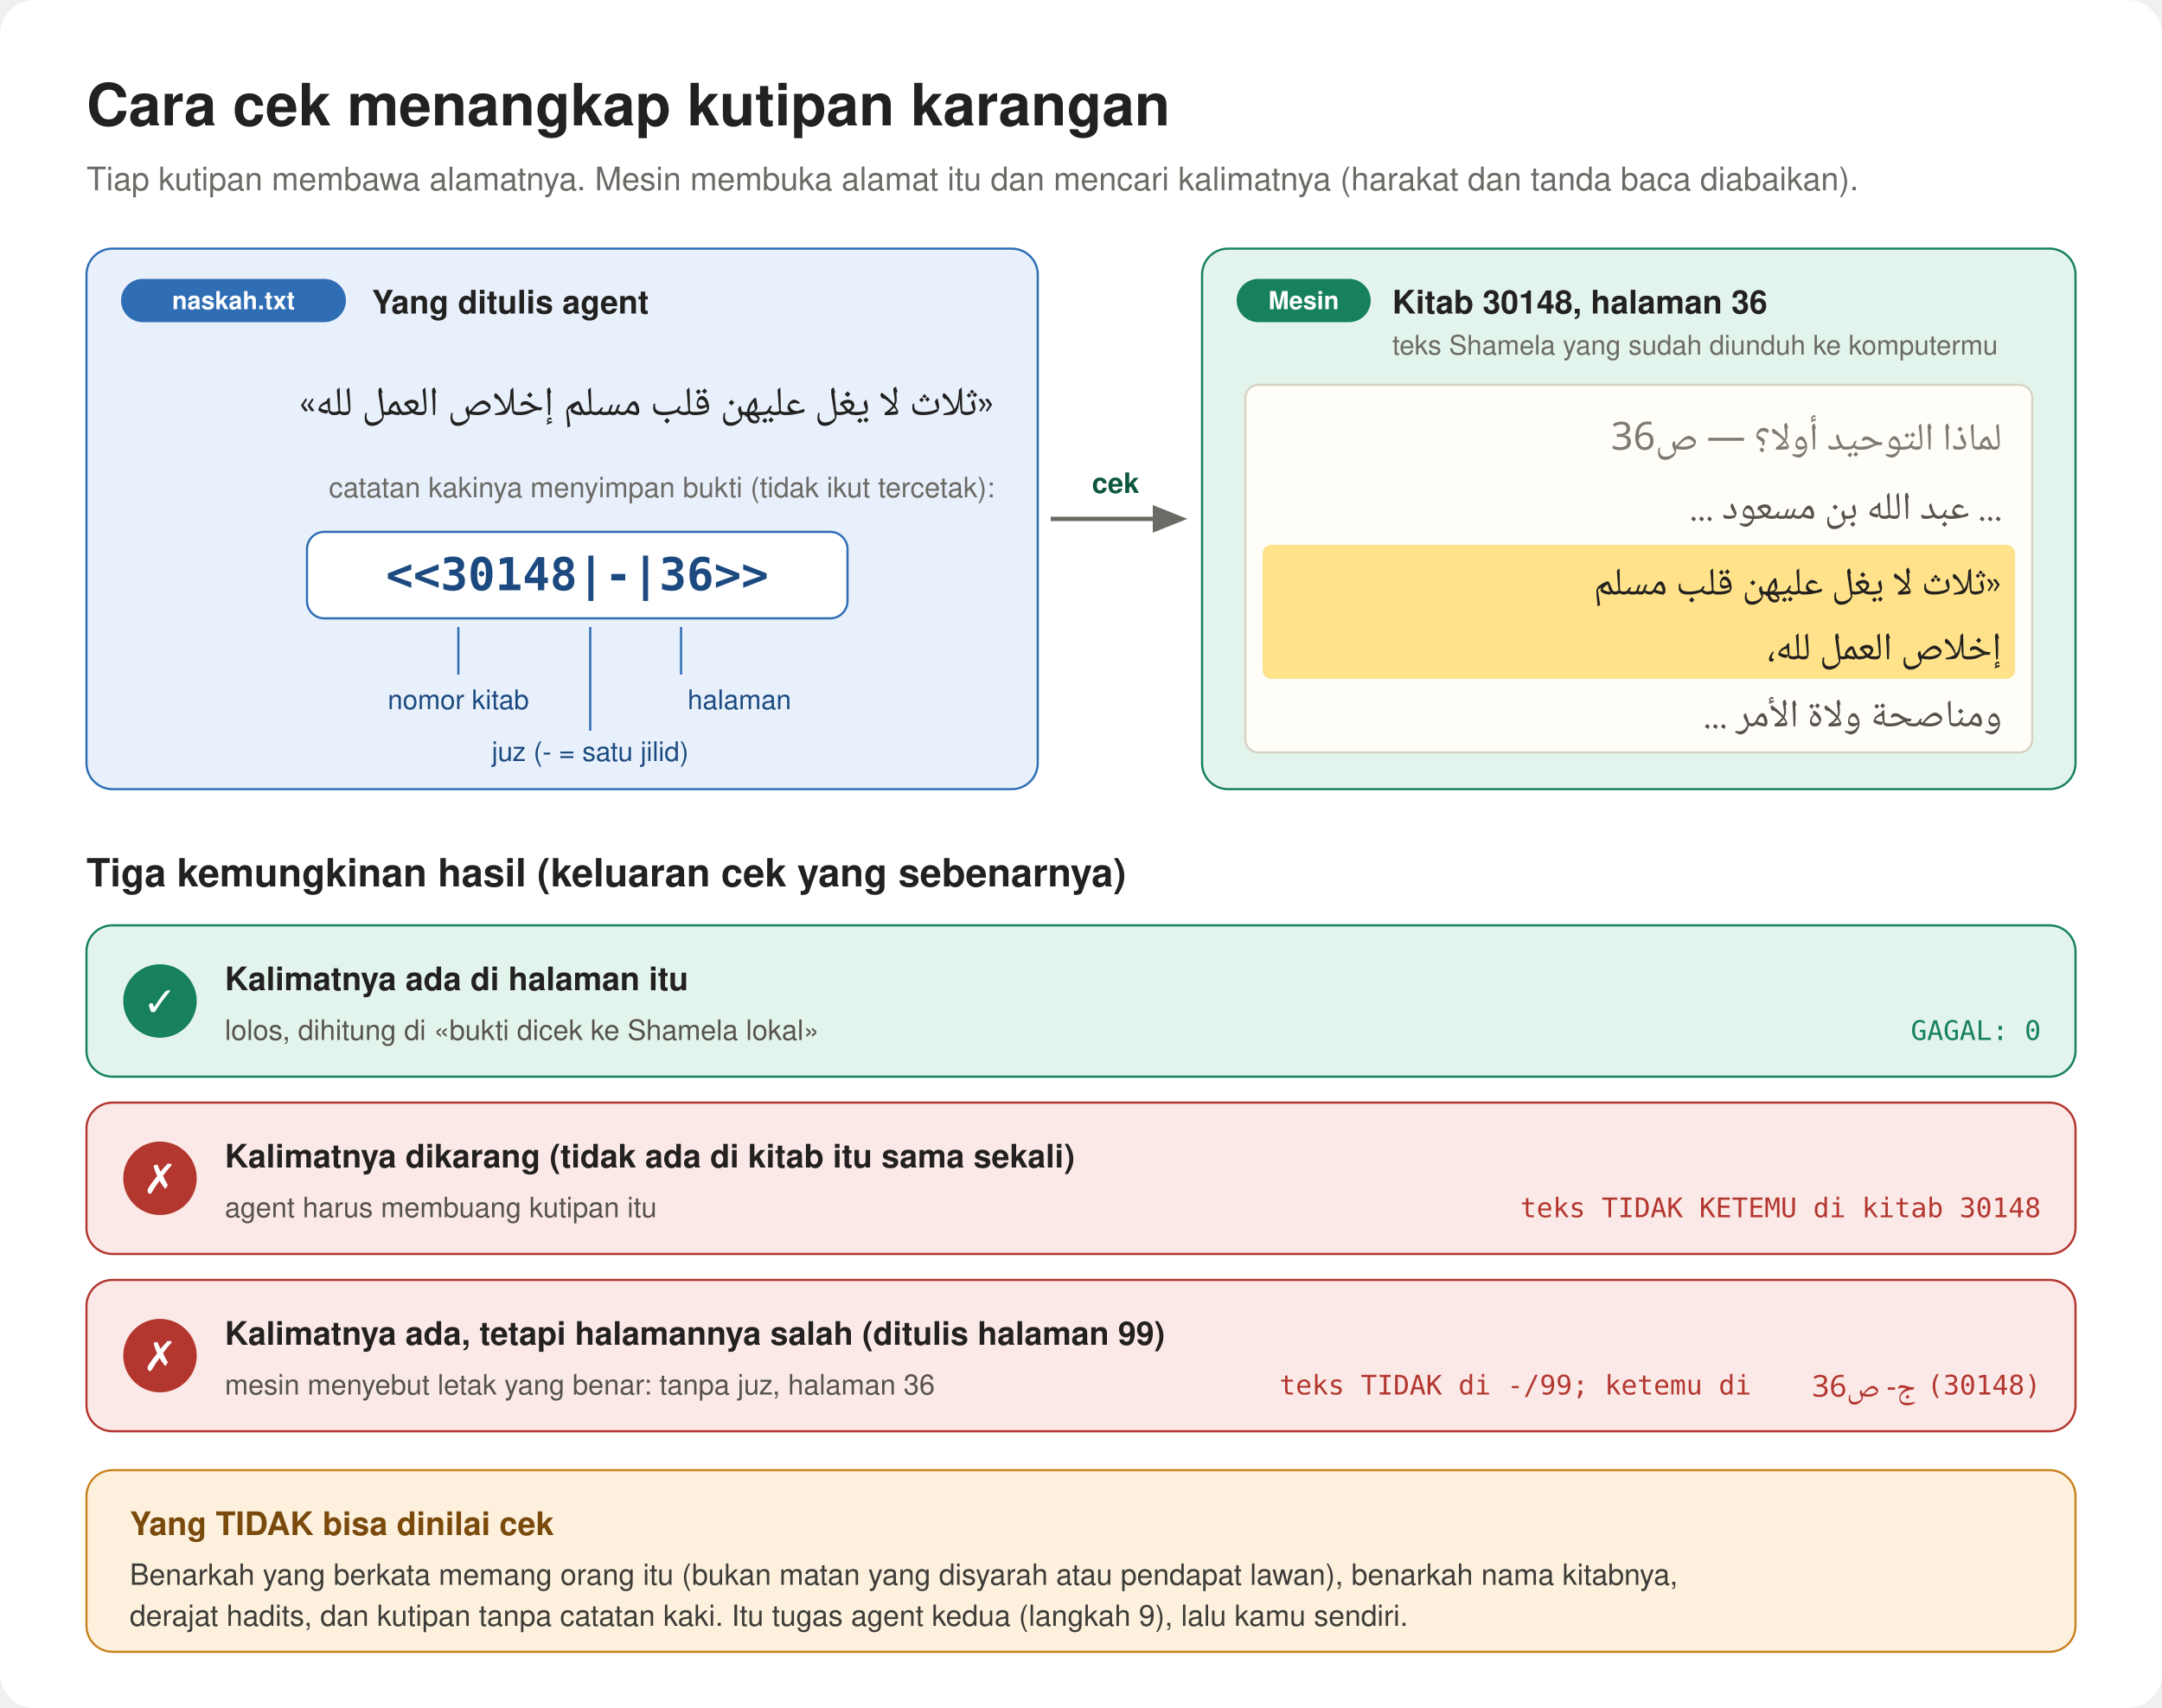
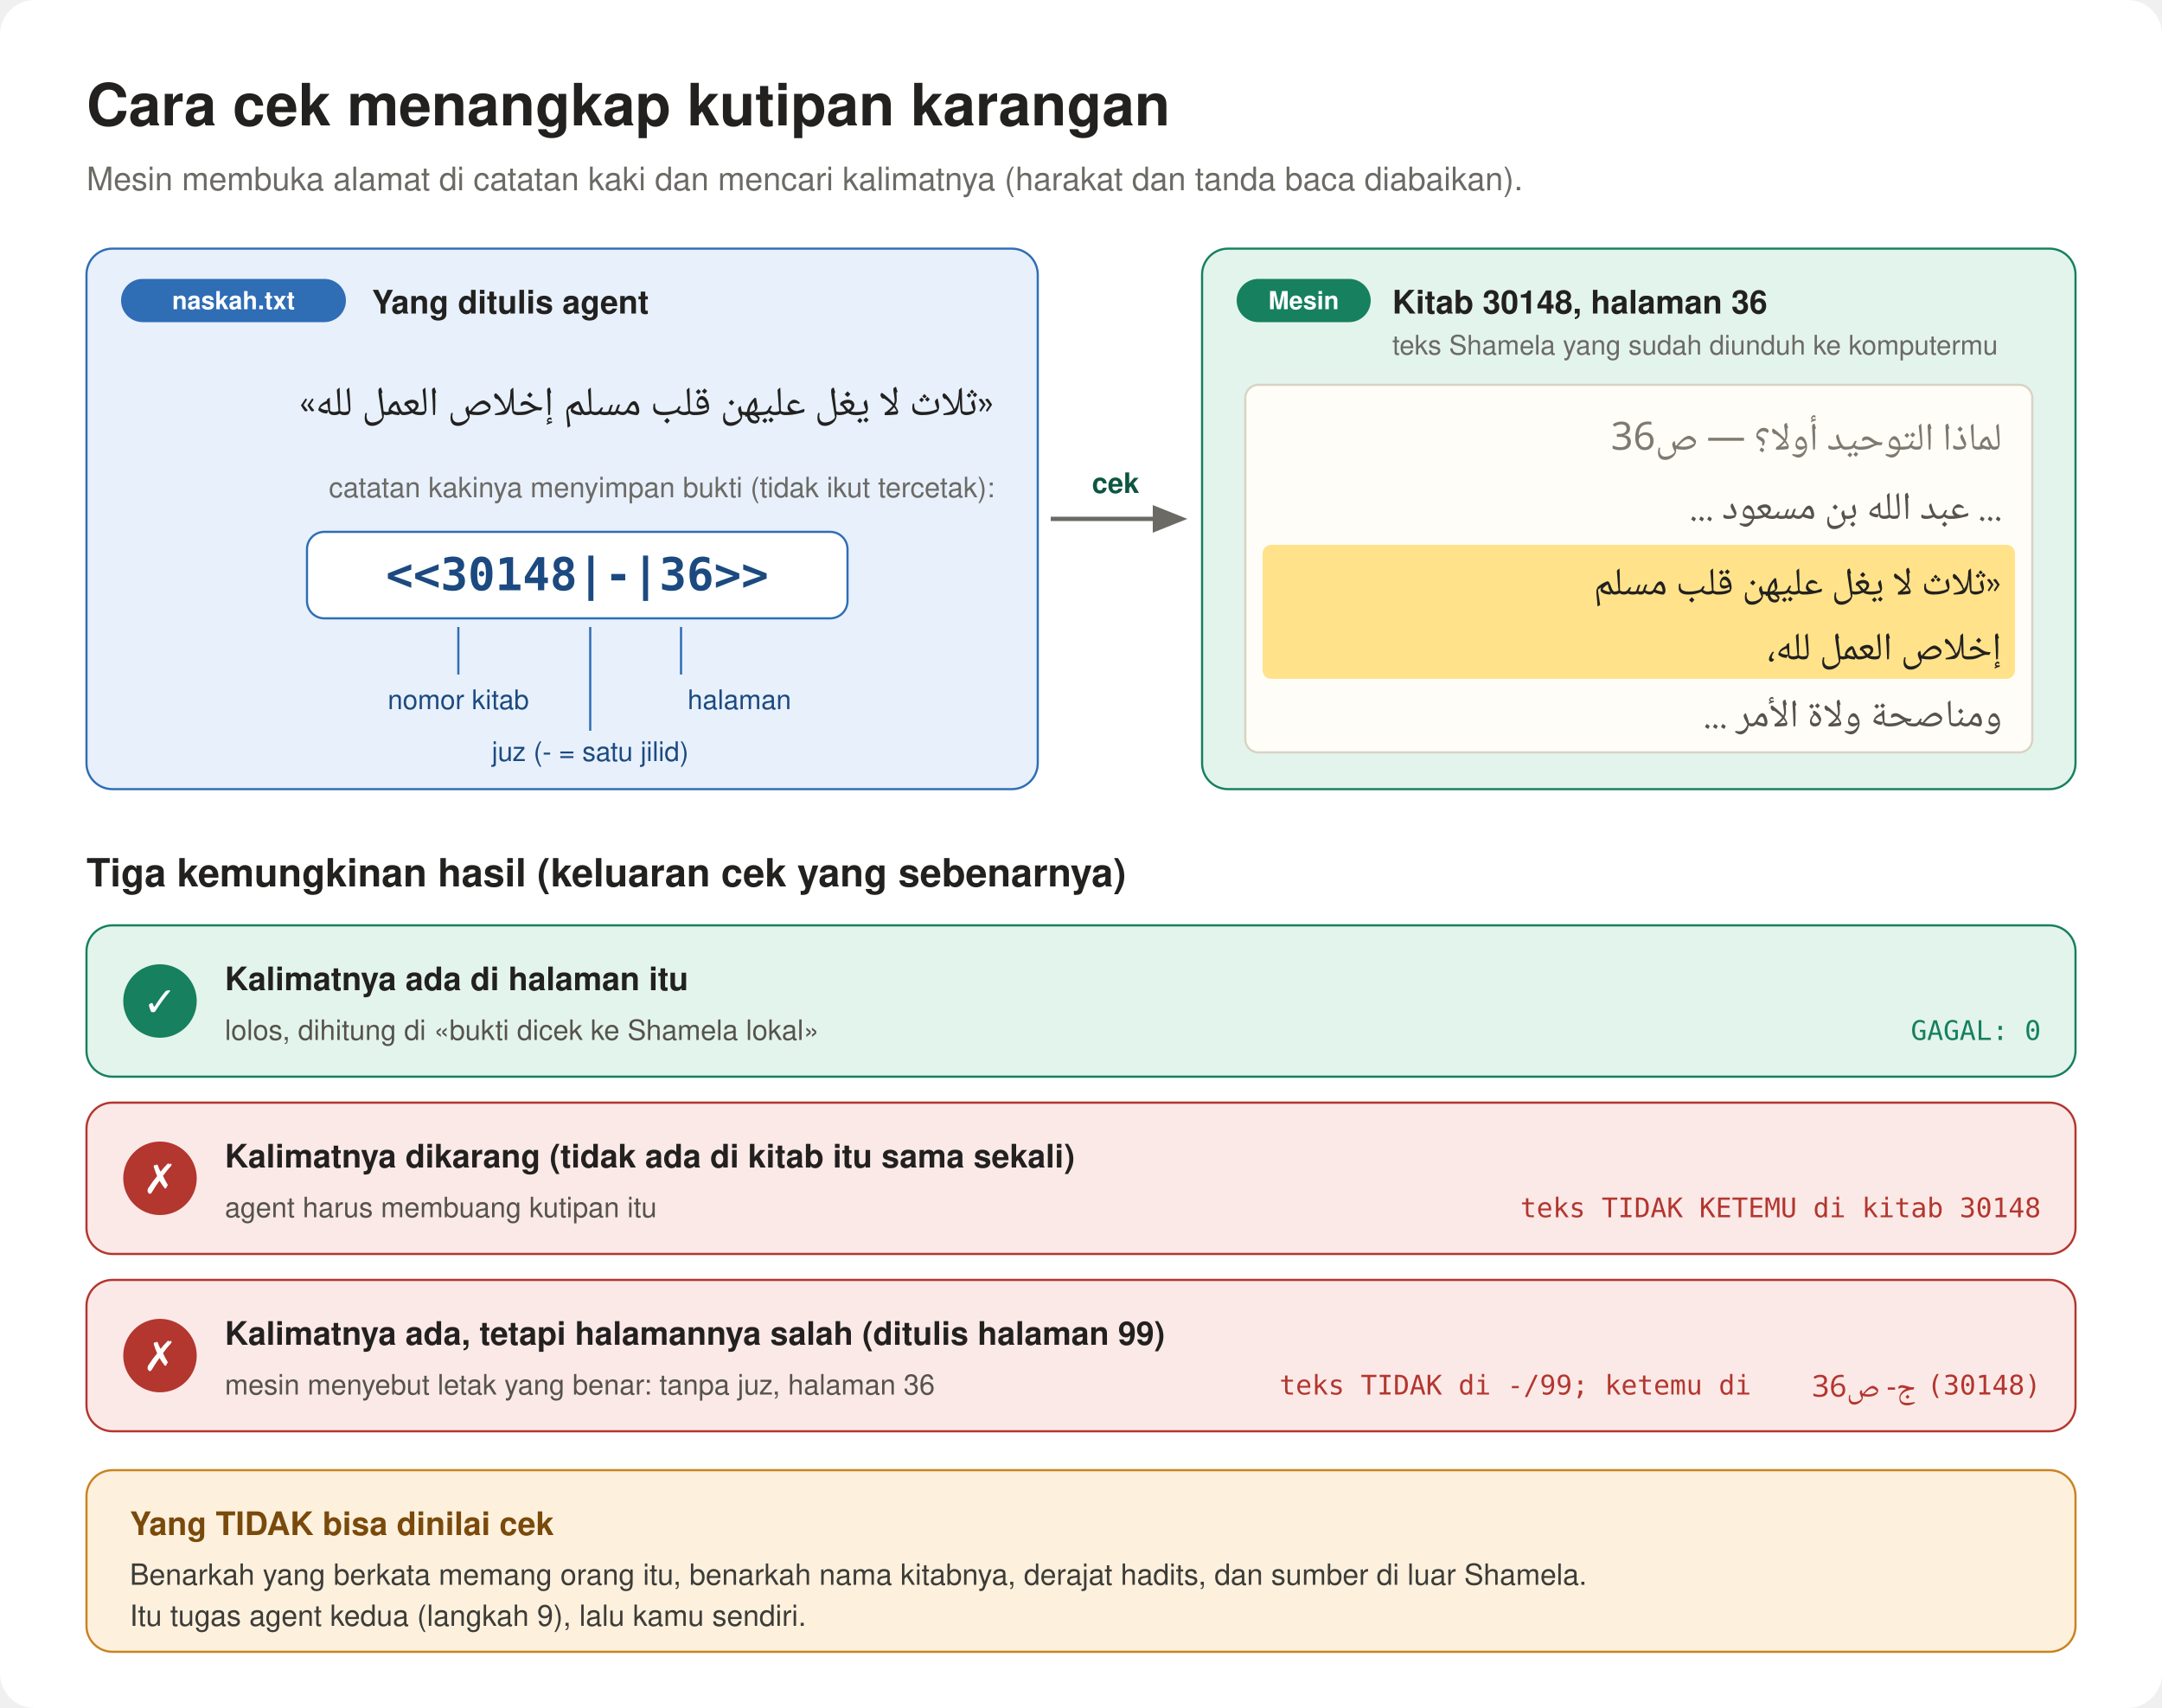
<svg xmlns="http://www.w3.org/2000/svg" viewBox="0 0 1000 790" width="1000" height="790" role="img" font-family="Segoe UI, Helvetica, Arial, sans-serif">
  <defs>
    <marker id="p" viewBox="0 0 10 10" refX="8" refY="5" markerWidth="8" markerHeight="8" orient="auto">
      <path d="M0 1L10 5L0 9z" fill="#6b6a65" />
    </marker>
  </defs>
  <rect width="1000" height="790" rx="16" fill="#ffffff" />
  <text x="40" y="58" font-size="27" font-weight="700" fill="#22211f">Cara cek menangkap kutipan karangan</text>
-   <text x="40" y="88" font-size="15" fill="#6b6a65">Tiap kutipan membawa alamatnya. Mesin membuka alamat itu dan mencari kalimatnya (harakat dan tanda baca diabaikan).</text>
+   <text x="40" y="88" font-size="15" fill="#6b6a65">Mesin membuka alamat di catatan kaki dan mencari kalimatnya (harakat dan tanda baca diabaikan).</text>
  <rect x="40" y="115" width="440" height="250" rx="12" fill="#e7f0fb" stroke="#2f6db5" />
  <rect x="56" y="129" width="104" height="20" rx="10" fill="#2f6db5" />
  <text x="108" y="143" font-size="11.5" font-weight="700" fill="#fff" text-anchor="middle">naskah.txt</text>
  <text x="172" y="145" font-size="15" font-weight="700" fill="#22211f">Yang ditulis agent</text>
  <text x="460" y="192" font-size="19" font-family="Traditional Arabic, Amiri, Noto Naskh Arabic, Segoe UI, sans-serif" direction="rtl" text-anchor="start" fill="#22211f">«ثلاث لا يغل عليهن قلب مسلم إخلاص العمل لله»</text>
  <text x="460" y="230" font-size="13" fill="#6b6a65" text-anchor="end">catatan kakinya menyimpan bukti (tidak ikut tercetak):</text>
  <rect x="142" y="246" width="250" height="40" rx="8" fill="#ffffff" stroke="#2f6db5" />
  <text x="267" y="273" font-size="21" font-weight="700" font-family="Consolas, Menlo, monospace" text-anchor="middle" fill="#1c4a80">&lt;&lt;30148|-|36&gt;&gt;</text>
  <path d="M212 290V312" stroke="#2f6db5" />
  <text x="212" y="328" font-size="12.5" fill="#1c4a80" text-anchor="middle">nomor kitab</text>
  <path d="M273 290V338" stroke="#2f6db5" />
  <text x="273" y="352" font-size="12.5" fill="#1c4a80" text-anchor="middle">juz (- = satu jilid)</text>
  <path d="M315 290V312" stroke="#2f6db5" />
  <text x="342" y="328" font-size="12.5" fill="#1c4a80" text-anchor="middle">halaman</text>
  <path d="M486 240H546" stroke="#6b6a65" stroke-width="2" marker-end="url(#p)" />
  <text x="516" y="228" font-size="13" font-weight="700" fill="#0d5640" text-anchor="middle">cek</text>
  <rect x="556" y="115" width="404" height="250" rx="12" fill="#e3f4ec" stroke="#16805f" />
  <rect x="572" y="129" width="62" height="20" rx="10" fill="#16805f" />
  <text x="603" y="143" font-size="11.5" font-weight="700" fill="#fff" text-anchor="middle">Mesin</text>
  <text x="644" y="145" font-size="15" font-weight="700" fill="#22211f">Kitab 30148, halaman 36</text>
  <text x="644" y="164" font-size="12.5" fill="#6b6a65">teks Shamela yang sudah diunduh ke komputermu</text>
  <rect x="576" y="178" width="364" height="170" rx="6" fill="#fffdf7" stroke="#d8d3c4" />
  <text x="926" y="208" font-size="18" font-family="Traditional Arabic, Amiri, Noto Naskh Arabic, Segoe UI, sans-serif" direction="rtl" text-anchor="start" fill="#7d7a70">لماذا التوحيد أولا؟ — ص36</text>
  <text x="926" y="240" font-size="18" font-family="Traditional Arabic, Amiri, Noto Naskh Arabic, Segoe UI, sans-serif" direction="rtl" text-anchor="start" fill="#55534c">... عبد الله بن مسعود ...</text>
  <rect x="584" y="252" width="348" height="62" rx="4" fill="#ffe28a" />
  <text x="926" y="275" font-size="18" font-family="Traditional Arabic, Amiri, Noto Naskh Arabic, Segoe UI, sans-serif" direction="rtl" text-anchor="start" fill="#22211f">«ثلاث لا يغل عليهن قلب مسلم</text>
  <text x="926" y="305" font-size="18" font-family="Traditional Arabic, Amiri, Noto Naskh Arabic, Segoe UI, sans-serif" direction="rtl" text-anchor="start" fill="#22211f">إخلاص العمل لله،</text>
  <text x="926" y="336" font-size="18" font-family="Traditional Arabic, Amiri, Noto Naskh Arabic, Segoe UI, sans-serif" direction="rtl" text-anchor="start" fill="#55534c">ومناصحة ولاة الأمر ...</text>
  <text x="40" y="410" font-size="18" font-weight="700" fill="#22211f">Tiga kemungkinan hasil (keluaran cek yang sebenarnya)</text>
  <rect x="40" y="428" width="920" height="70" rx="12" fill="#e3f4ec" stroke="#16805f" />
  <circle cx="74" cy="463" r="17" fill="#16805f" />
  <text x="74" y="470" font-size="19" font-weight="700" fill="#fff" text-anchor="middle">✓</text>
  <text x="104" y="458" font-size="15" font-weight="700" fill="#22211f">Kalimatnya ada di halaman itu</text>
  <text x="104" y="481" font-size="13" fill="#55534c">lolos, dihitung di «bukti dicek ke Shamela lokal»</text>
  <text x="944" y="481" font-size="12.5" font-family="Consolas, Menlo, monospace" fill="#16805f" text-anchor="end">GAGAL: 0</text>
  <rect x="40" y="510" width="920" height="70" rx="12" fill="#fbe9e7" stroke="#b3362f" />
  <circle cx="74" cy="545" r="17" fill="#b3362f" />
  <text x="74" y="552" font-size="19" font-weight="700" fill="#fff" text-anchor="middle">✗</text>
  <text x="104" y="540" font-size="15" font-weight="700" fill="#22211f">Kalimatnya dikarang (tidak ada di kitab itu sama sekali)</text>
  <text x="104" y="563" font-size="13" fill="#55534c">agent harus membuang kutipan itu</text>
  <text x="944" y="563" font-size="12.5" font-family="Consolas, Menlo, monospace" fill="#b3362f" text-anchor="end">teks TIDAK KETEMU di kitab 30148</text>
  <rect x="40" y="592" width="920" height="70" rx="12" fill="#fbe9e7" stroke="#b3362f" />
  <circle cx="74" cy="627" r="17" fill="#b3362f" />
  <text x="74" y="634" font-size="19" font-weight="700" fill="#fff" text-anchor="middle">✗</text>
  <text x="104" y="622" font-size="15" font-weight="700" fill="#22211f">Kalimatnya ada, tetapi halamannya salah (ditulis halaman 99)</text>
  <text x="104" y="645" font-size="13" fill="#55534c">mesin menyebut letak yang benar: tanpa juz, halaman 36</text>
  <text x="944" y="645" font-size="12.5" font-family="Consolas, Menlo, monospace" fill="#b3362f" text-anchor="end">(30148)</text>
  <text x="886" y="646" font-size="14" font-family="Traditional Arabic, Amiri, Noto Naskh Arabic, Segoe UI, sans-serif" direction="rtl" text-anchor="start" fill="#b3362f">ج- ص36</text>
  <text x="810" y="645" font-size="12.5" font-family="Consolas, Menlo, monospace" fill="#b3362f" text-anchor="end">teks TIDAK di -/99; ketemu di</text>
  <rect x="40" y="680" width="920" height="84" rx="12" fill="#fdf1de" stroke="#c9831f" />
  <text x="60" y="710" font-size="15" font-weight="700" fill="#7a4a0c">Yang TIDAK bisa dinilai cek</text>
-   <text x="60" y="733" font-size="13.5" fill="#3d3c38">Benarkah yang berkata memang orang itu (bukan matan yang disyarah atau pendapat lawan), benarkah nama kitabnya,</text>
-   <text x="60" y="752" font-size="13.5" fill="#3d3c38">derajat hadits, dan kutipan tanpa catatan kaki. Itu tugas agent kedua (langkah 9), lalu kamu sendiri.</text>
+   <text x="60" y="733" font-size="13.5" fill="#3d3c38">Benarkah yang berkata memang orang itu, benarkah nama kitabnya, derajat hadits, dan sumber di luar Shamela.</text>
+   <text x="60" y="752" font-size="13.5" fill="#3d3c38">Itu tugas agent kedua (langkah 9), lalu kamu sendiri.</text>
</svg>
